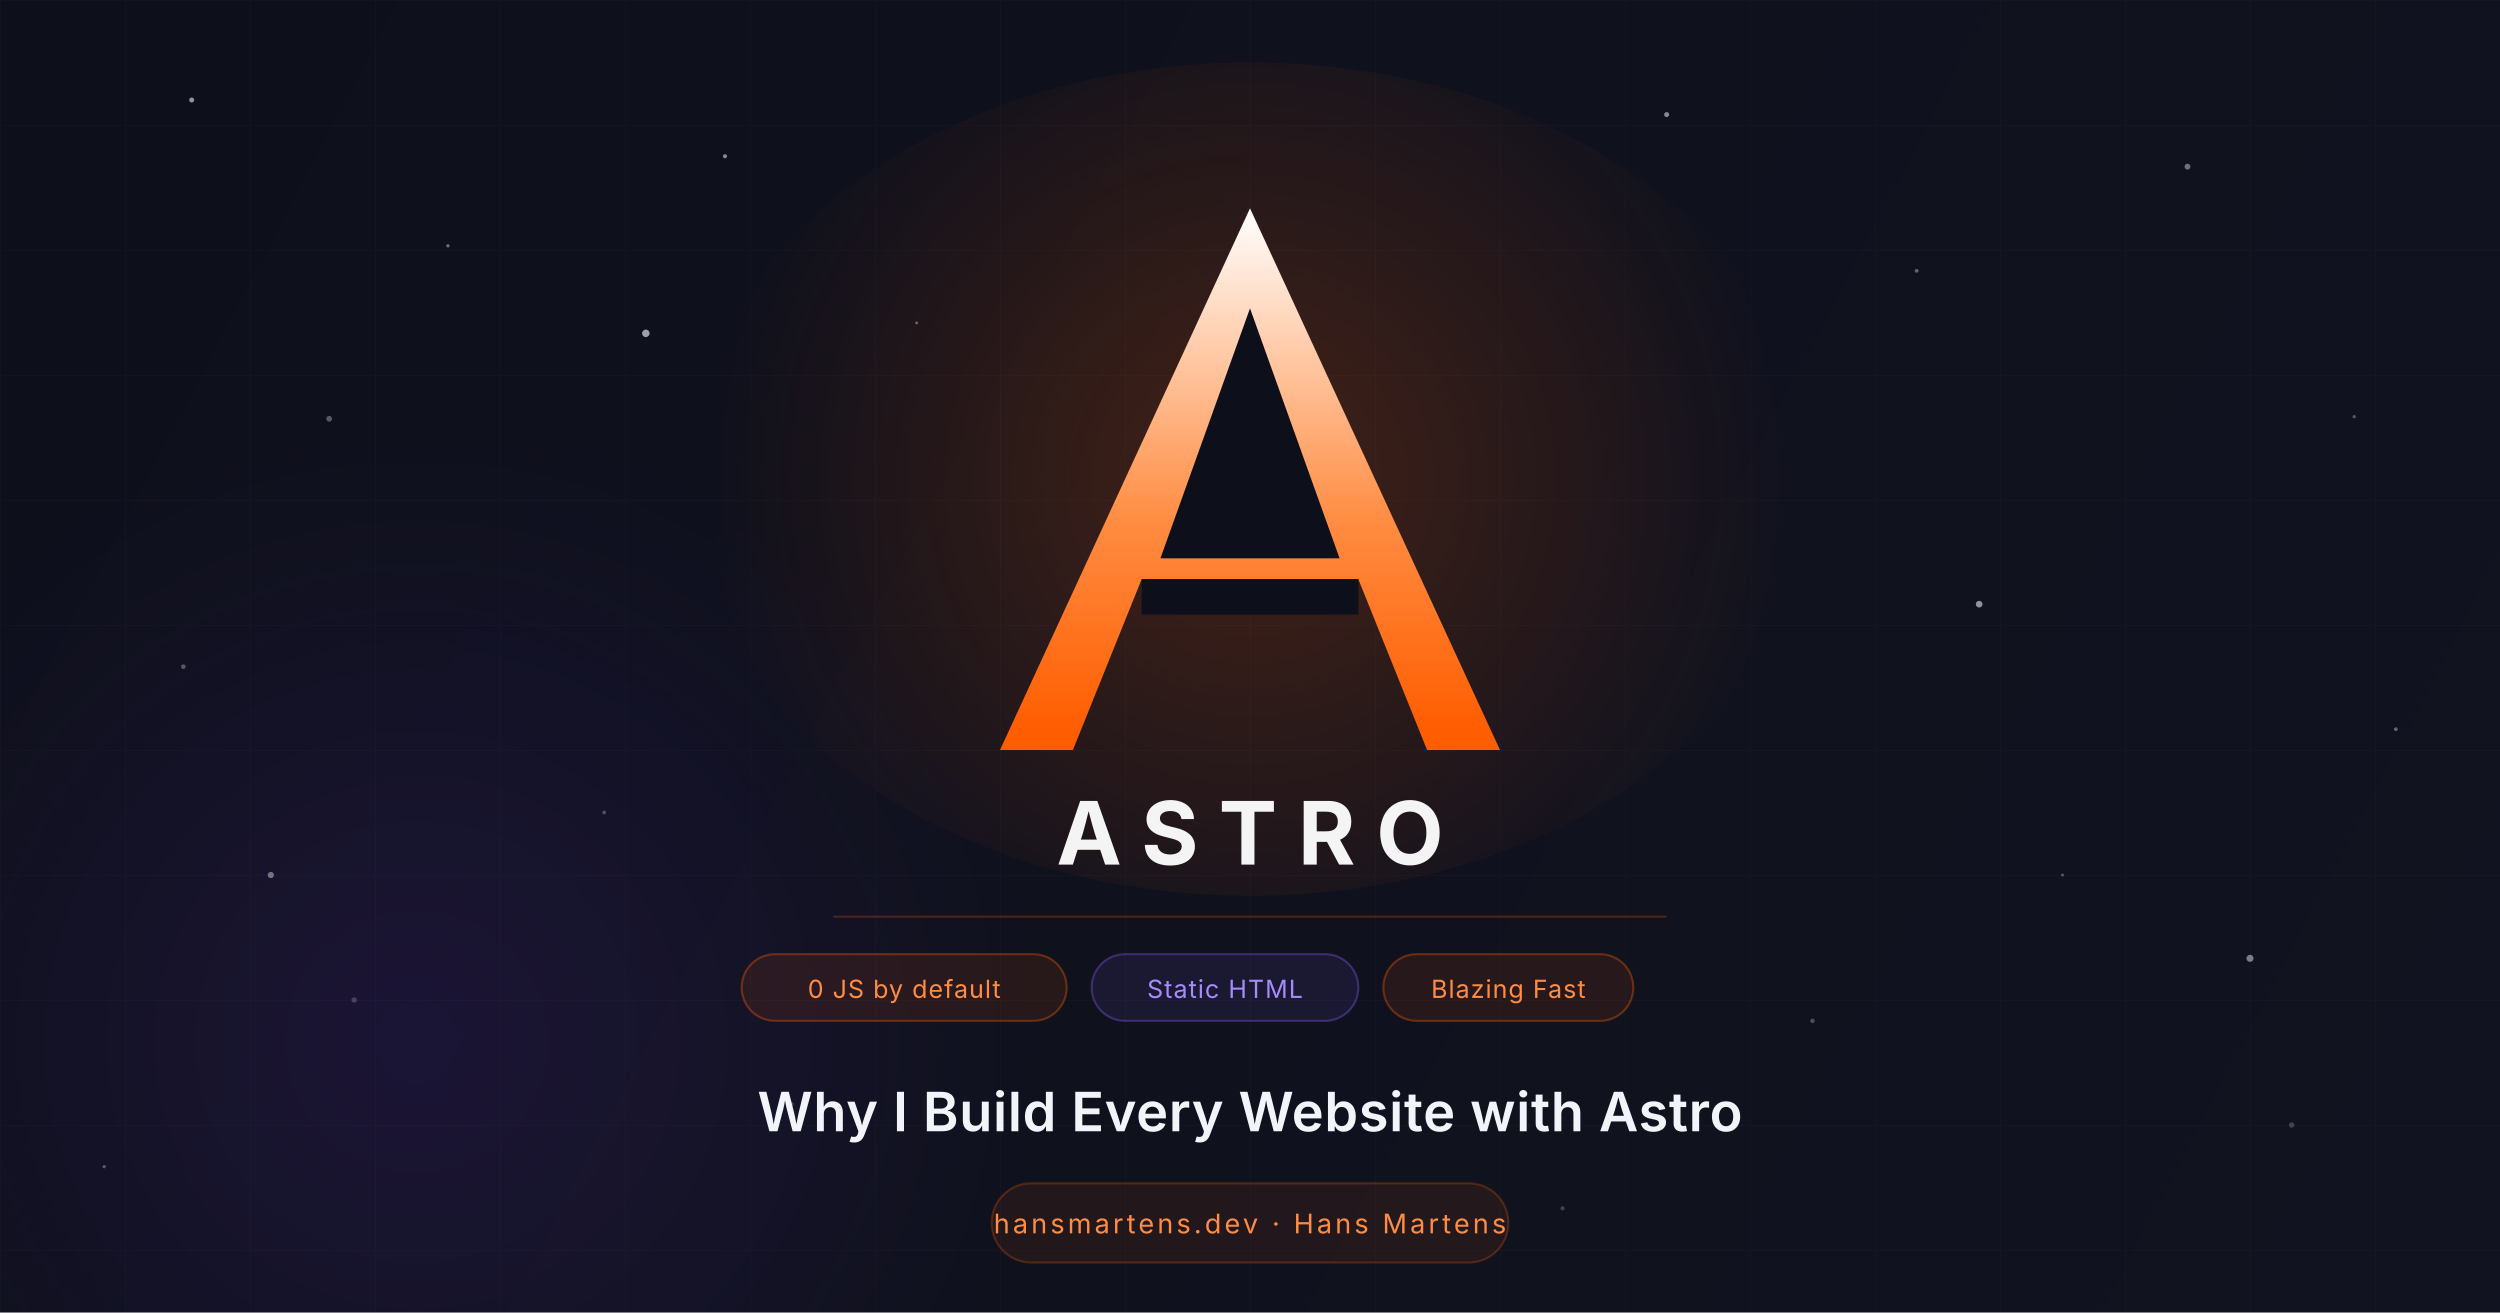
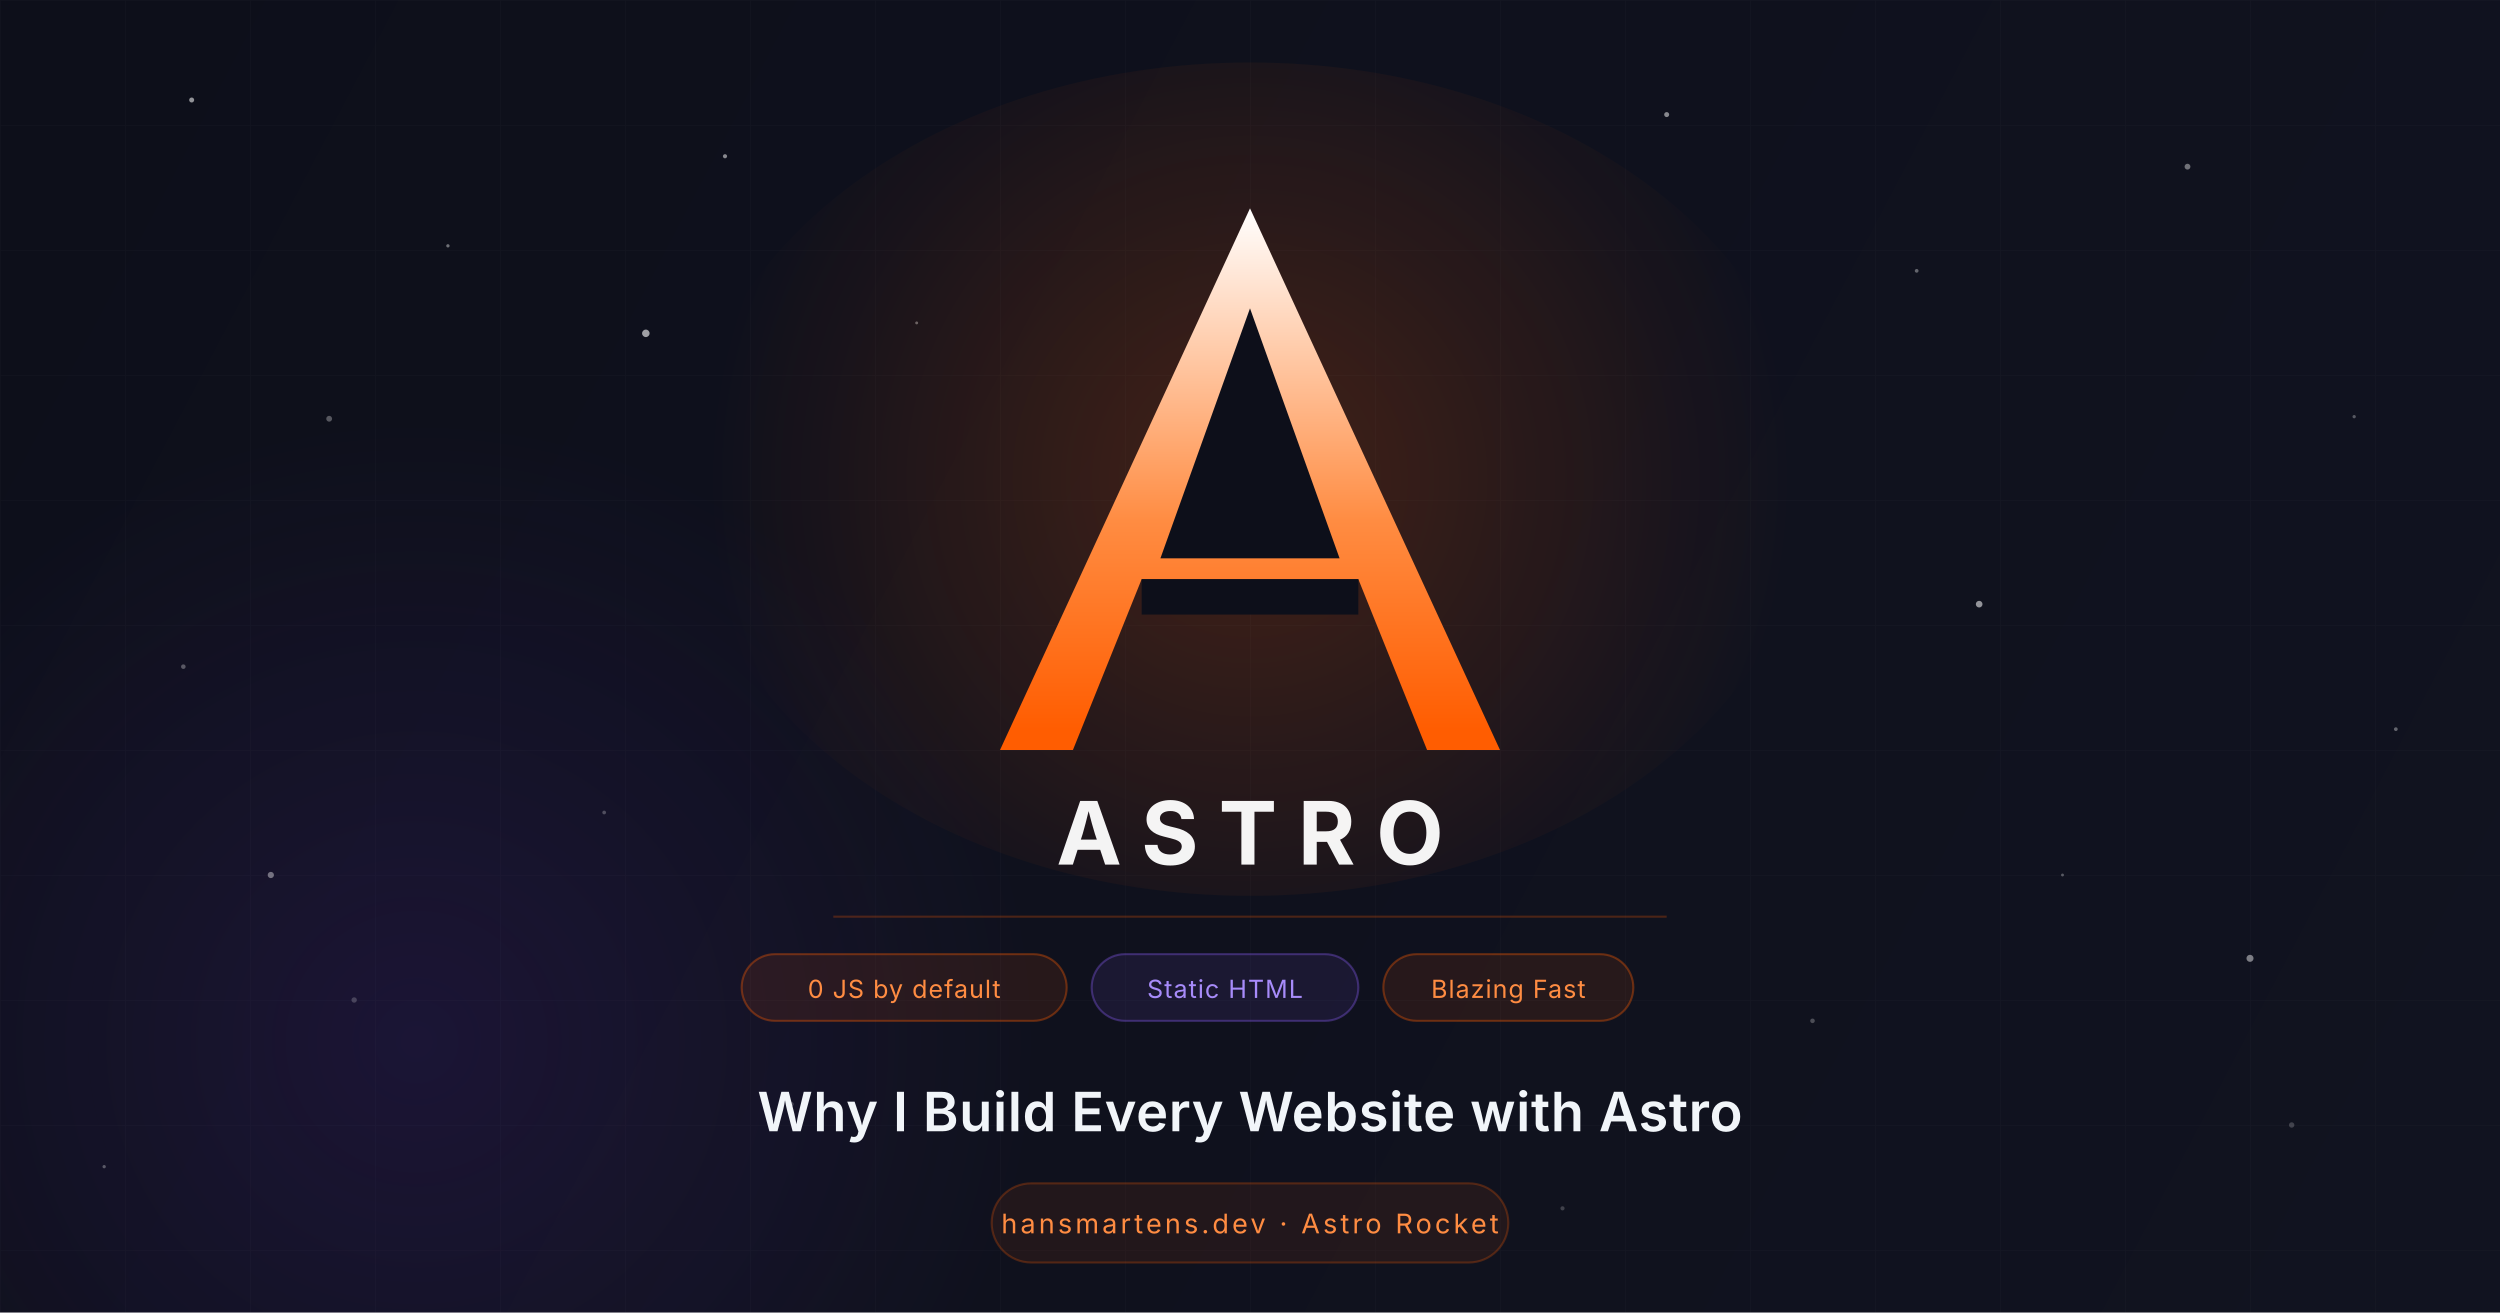
<svg xmlns="http://www.w3.org/2000/svg" width="1200" height="630" viewBox="0 0 1200 630" fill="none">
  <defs>
    <linearGradient id="bg" x1="0" y1="0" x2="1200" y2="630" gradientUnits="userSpaceOnUse">
      <stop offset="0%" stop-color="#0d0f1a" />
      <stop offset="100%" stop-color="#111320" />
    </linearGradient>
    <radialGradient id="glow" cx="600" cy="230" r="260" gradientUnits="userSpaceOnUse">
      <stop offset="0%" stop-color="#ff5d01" stop-opacity="0.22" />
      <stop offset="100%" stop-color="#ff5d01" stop-opacity="0" />
    </radialGradient>
    <radialGradient id="glowPurple" cx="200" cy="500" r="300" gradientUnits="userSpaceOnUse">
      <stop offset="0%" stop-color="#7c3aed" stop-opacity="0.12" />
      <stop offset="100%" stop-color="#7c3aed" stop-opacity="0" />
    </radialGradient>
    <linearGradient id="astroGrad" x1="600" y1="100" x2="600" y2="350" gradientUnits="userSpaceOnUse">
      <stop offset="0%" stop-color="#ffffff" />
      <stop offset="60%" stop-color="#ff8c42" />
      <stop offset="100%" stop-color="#ff5d01" />
    </linearGradient>
    <pattern id="grid" x="0" y="0" width="60" height="60" patternUnits="userSpaceOnUse">
      <path d="M 60 0 L 0 0 0 60" fill="none" stroke="#ffffff" stroke-width="0.5" stroke-opacity="0.03" />
    </pattern>
  </defs>
  <rect width="1200" height="630" fill="url(#bg)" />
  <rect width="1200" height="630" fill="url(#grid)" />
  <rect width="1200" height="630" fill="url(#glowPurple)" />
  <circle cx="92" cy="48" r="1.2" fill="#ffffff" opacity="0.55" />
  <circle cx="215" cy="118" r="0.8" fill="#ffffff" opacity="0.4" />
  <circle cx="158" cy="201" r="1.4" fill="#ffffff" opacity="0.3" />
  <circle cx="348" cy="75" r="1" fill="#ffffff" opacity="0.5" />
  <circle cx="440" cy="155" r="0.7" fill="#ffffff" opacity="0.35" />
  <circle cx="88" cy="320" r="1.1" fill="#ffffff" opacity="0.3" />
  <circle cx="290" cy="390" r="0.9" fill="#ffffff" opacity="0.25" />
  <circle cx="170" cy="480" r="1.3" fill="#ffffff" opacity="0.2" />
  <circle cx="50" cy="560" r="0.8" fill="#ffffff" opacity="0.3" />
  <circle cx="380" cy="530" r="1" fill="#ffffff" opacity="0.2" />
  <circle cx="800" cy="55" r="1.2" fill="#ffffff" opacity="0.5" />
  <circle cx="920" cy="130" r="0.9" fill="#ffffff" opacity="0.35" />
  <circle cx="1050" cy="80" r="1.4" fill="#ffffff" opacity="0.4" />
  <circle cx="1130" cy="200" r="0.8" fill="#ffffff" opacity="0.3" />
  <circle cx="870" cy="490" r="1.1" fill="#ffffff" opacity="0.25" />
  <circle cx="990" cy="420" r="0.7" fill="#ffffff" opacity="0.3" />
  <circle cx="1100" cy="540" r="1.3" fill="#ffffff" opacity="0.2" />
  <circle cx="1150" cy="350" r="0.9" fill="#ffffff" opacity="0.35" />
  <circle cx="750" cy="580" r="1" fill="#ffffff" opacity="0.2" />
  <circle cx="310" cy="160" r="1.8" fill="#ffffff" opacity="0.6" />
  <circle cx="950" cy="290" r="1.6" fill="#ffffff" opacity="0.55" />
  <circle cx="130" cy="420" r="1.5" fill="#ffffff" opacity="0.4" />
  <circle cx="1080" cy="460" r="1.7" fill="#ffffff" opacity="0.45" />
  <ellipse cx="600" cy="230" rx="270" ry="200" fill="url(#glow)" />
  <path d="       M 600 100       L 720 360       L 685 360       L 652 278       L 548 278       L 515 360       L 480 360       Z     " fill="url(#astroGrad)" />
  <path d="M 600 148 L 643 268 L 557 268 Z" fill="#0d0f1a" />
  <rect x="548" y="278" width="104" height="17" fill="#0d0f1a" />
  <text x="600" y="415" font-family="-apple-system, BlinkMacSystemFont, 'Segoe UI', sans-serif" font-size="42" font-weight="700" fill="#ffffff" text-anchor="middle" letter-spacing="10" opacity="0.95">ASTRO</text>
  <line x1="400" y1="440" x2="800" y2="440" stroke="#ff5d01" stroke-width="1" stroke-opacity="0.25" />
  <rect x="356" y="458" width="156" height="32" rx="16" fill="#ff5d01" fill-opacity="0.1" stroke="#ff5d01" stroke-opacity="0.35" stroke-width="1" />
  <text x="434" y="479" font-family="-apple-system, BlinkMacSystemFont, 'Segoe UI', sans-serif" font-size="12" fill="#ff8c42" text-anchor="middle" letter-spacing="0.5">0 JS by default</text>
  <rect x="524" y="458" width="128" height="32" rx="16" fill="#8b5cf6" fill-opacity="0.1" stroke="#8b5cf6" stroke-opacity="0.35" stroke-width="1" />
  <text x="588" y="479" font-family="-apple-system, BlinkMacSystemFont, 'Segoe UI', sans-serif" font-size="12" fill="#a78bfa" text-anchor="middle" letter-spacing="0.5">Static HTML</text>
  <rect x="664" y="458" width="120" height="32" rx="16" fill="#ff5d01" fill-opacity="0.1" stroke="#ff5d01" stroke-opacity="0.35" stroke-width="1" />
  <text x="724" y="479" font-family="-apple-system, BlinkMacSystemFont, 'Segoe UI', sans-serif" font-size="12" fill="#ff8c42" text-anchor="middle" letter-spacing="0.5">Blazing Fast</text>
  <text x="600" y="543" font-family="-apple-system, BlinkMacSystemFont, 'Segoe UI', sans-serif" font-size="26" font-weight="600" fill="#f1f5f9" text-anchor="middle" letter-spacing="0.3">Why I Build Every Website with Astro</text>
  <rect x="476" y="568" width="248" height="38" rx="19" fill="#ff5d01" fill-opacity="0.08" stroke="#ff5d01" stroke-opacity="0.25" stroke-width="1" />
-   <text x="600" y="592" font-family="-apple-system, BlinkMacSystemFont, 'Segoe UI', sans-serif" font-size="13" fill="#ff8c42" text-anchor="middle" letter-spacing="1.5">hansmartens.dev · Hans Martens</text>
+   <text x="600" y="592" font-family="-apple-system, BlinkMacSystemFont, 'Segoe UI', sans-serif" font-size="13" fill="#ff8c42" text-anchor="middle" letter-spacing="1.5">hansmartens.dev · Astro Rocket</text>
</svg>
